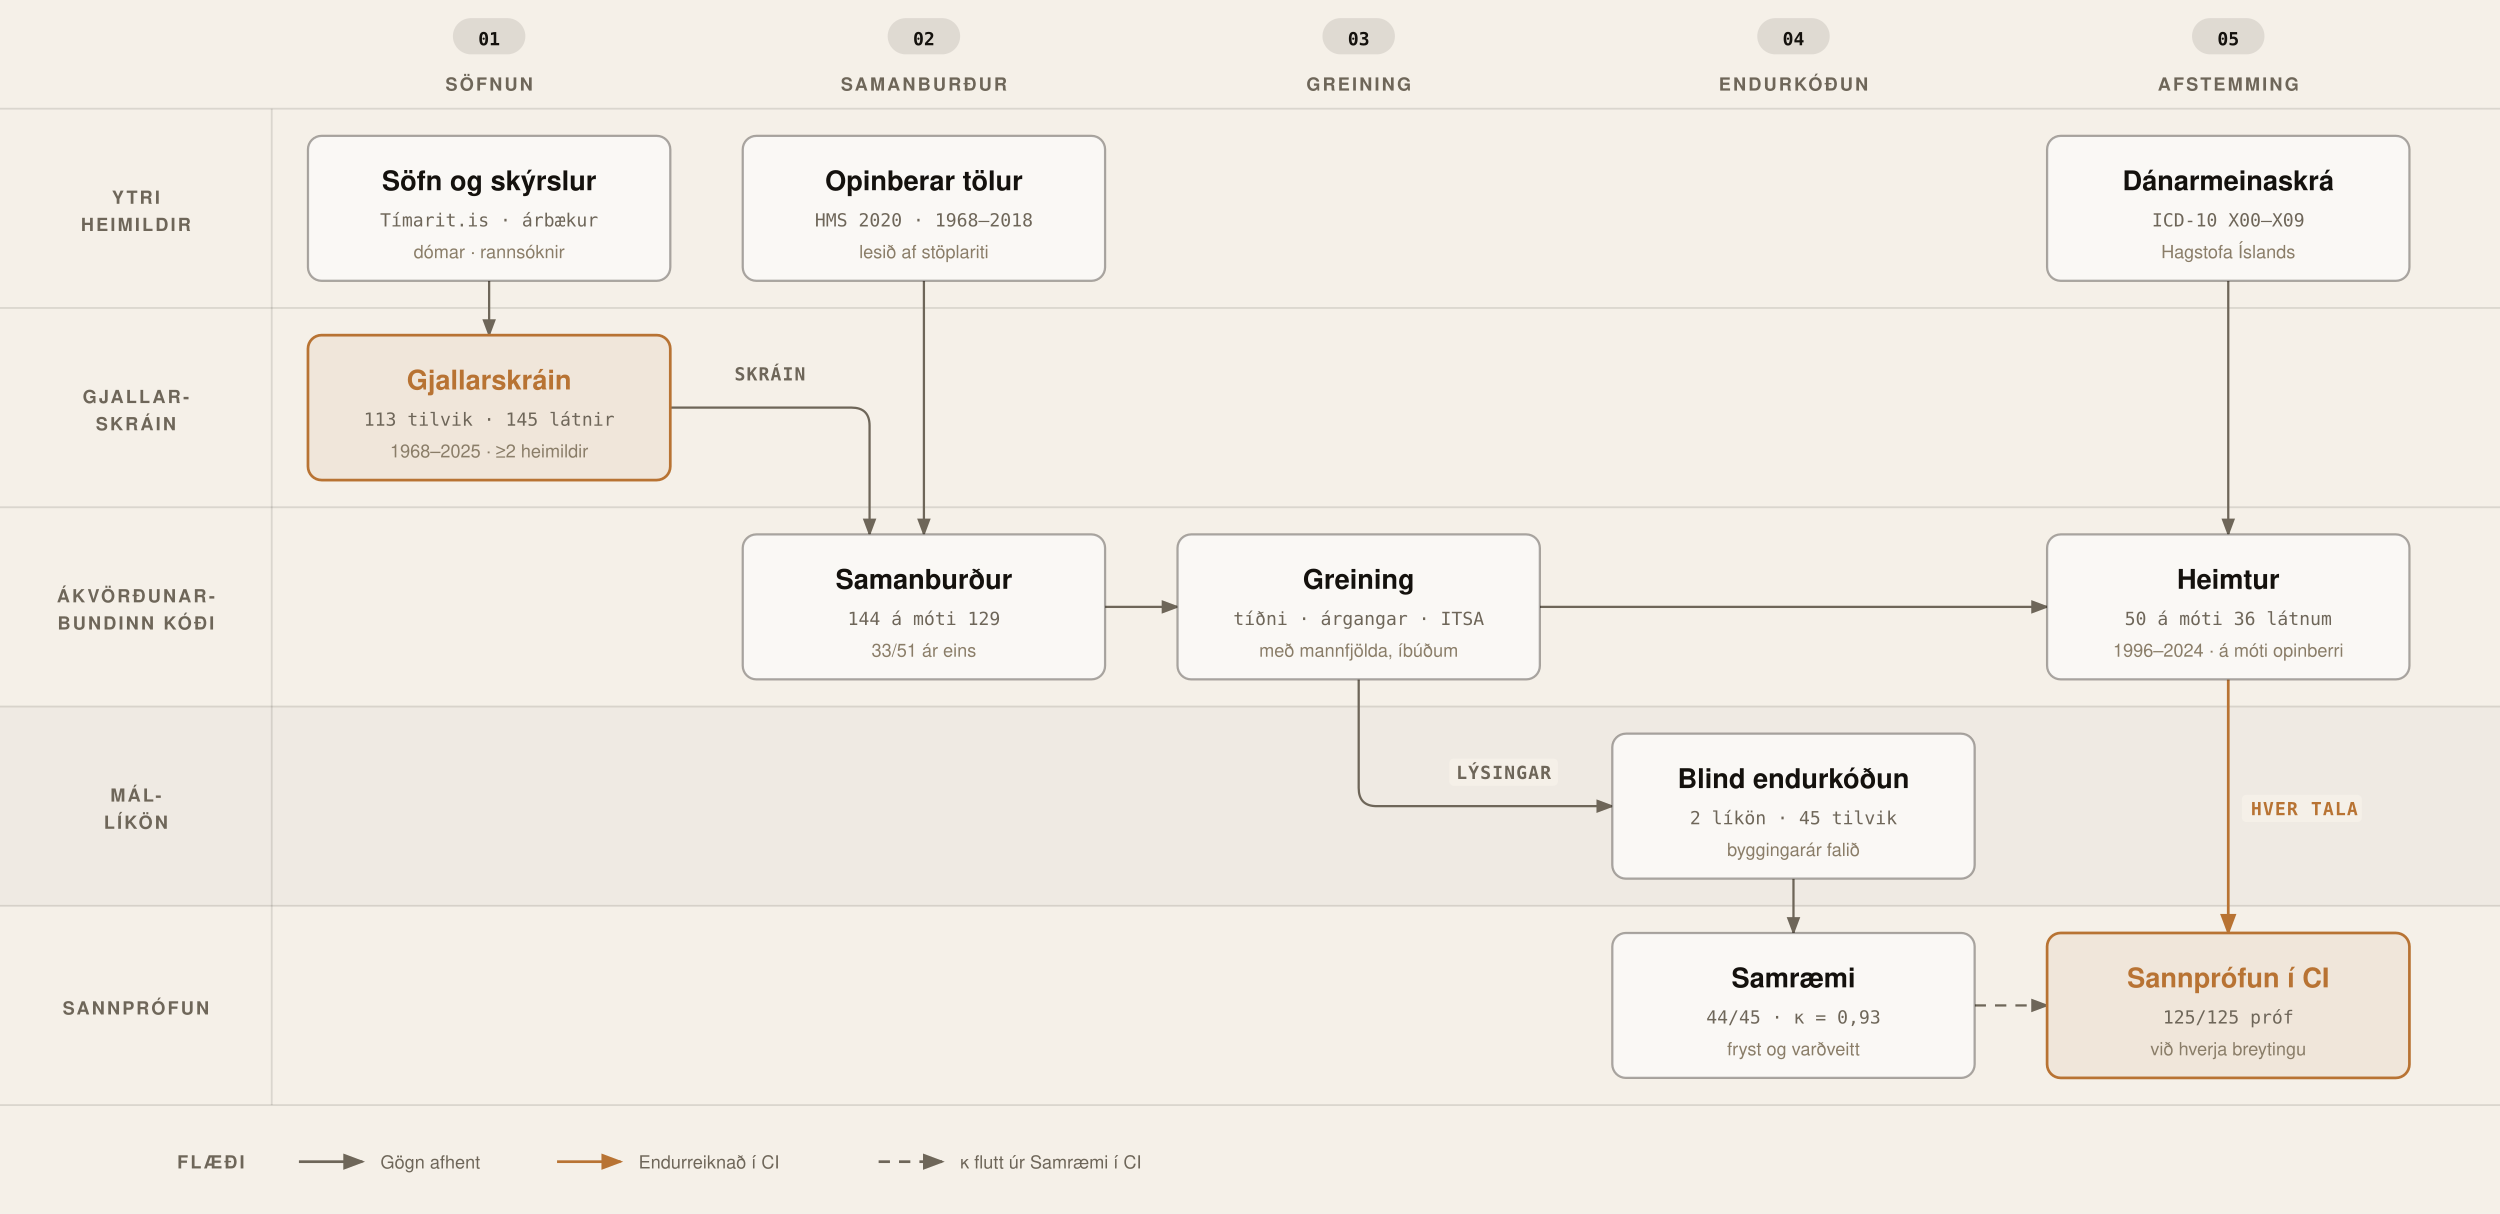
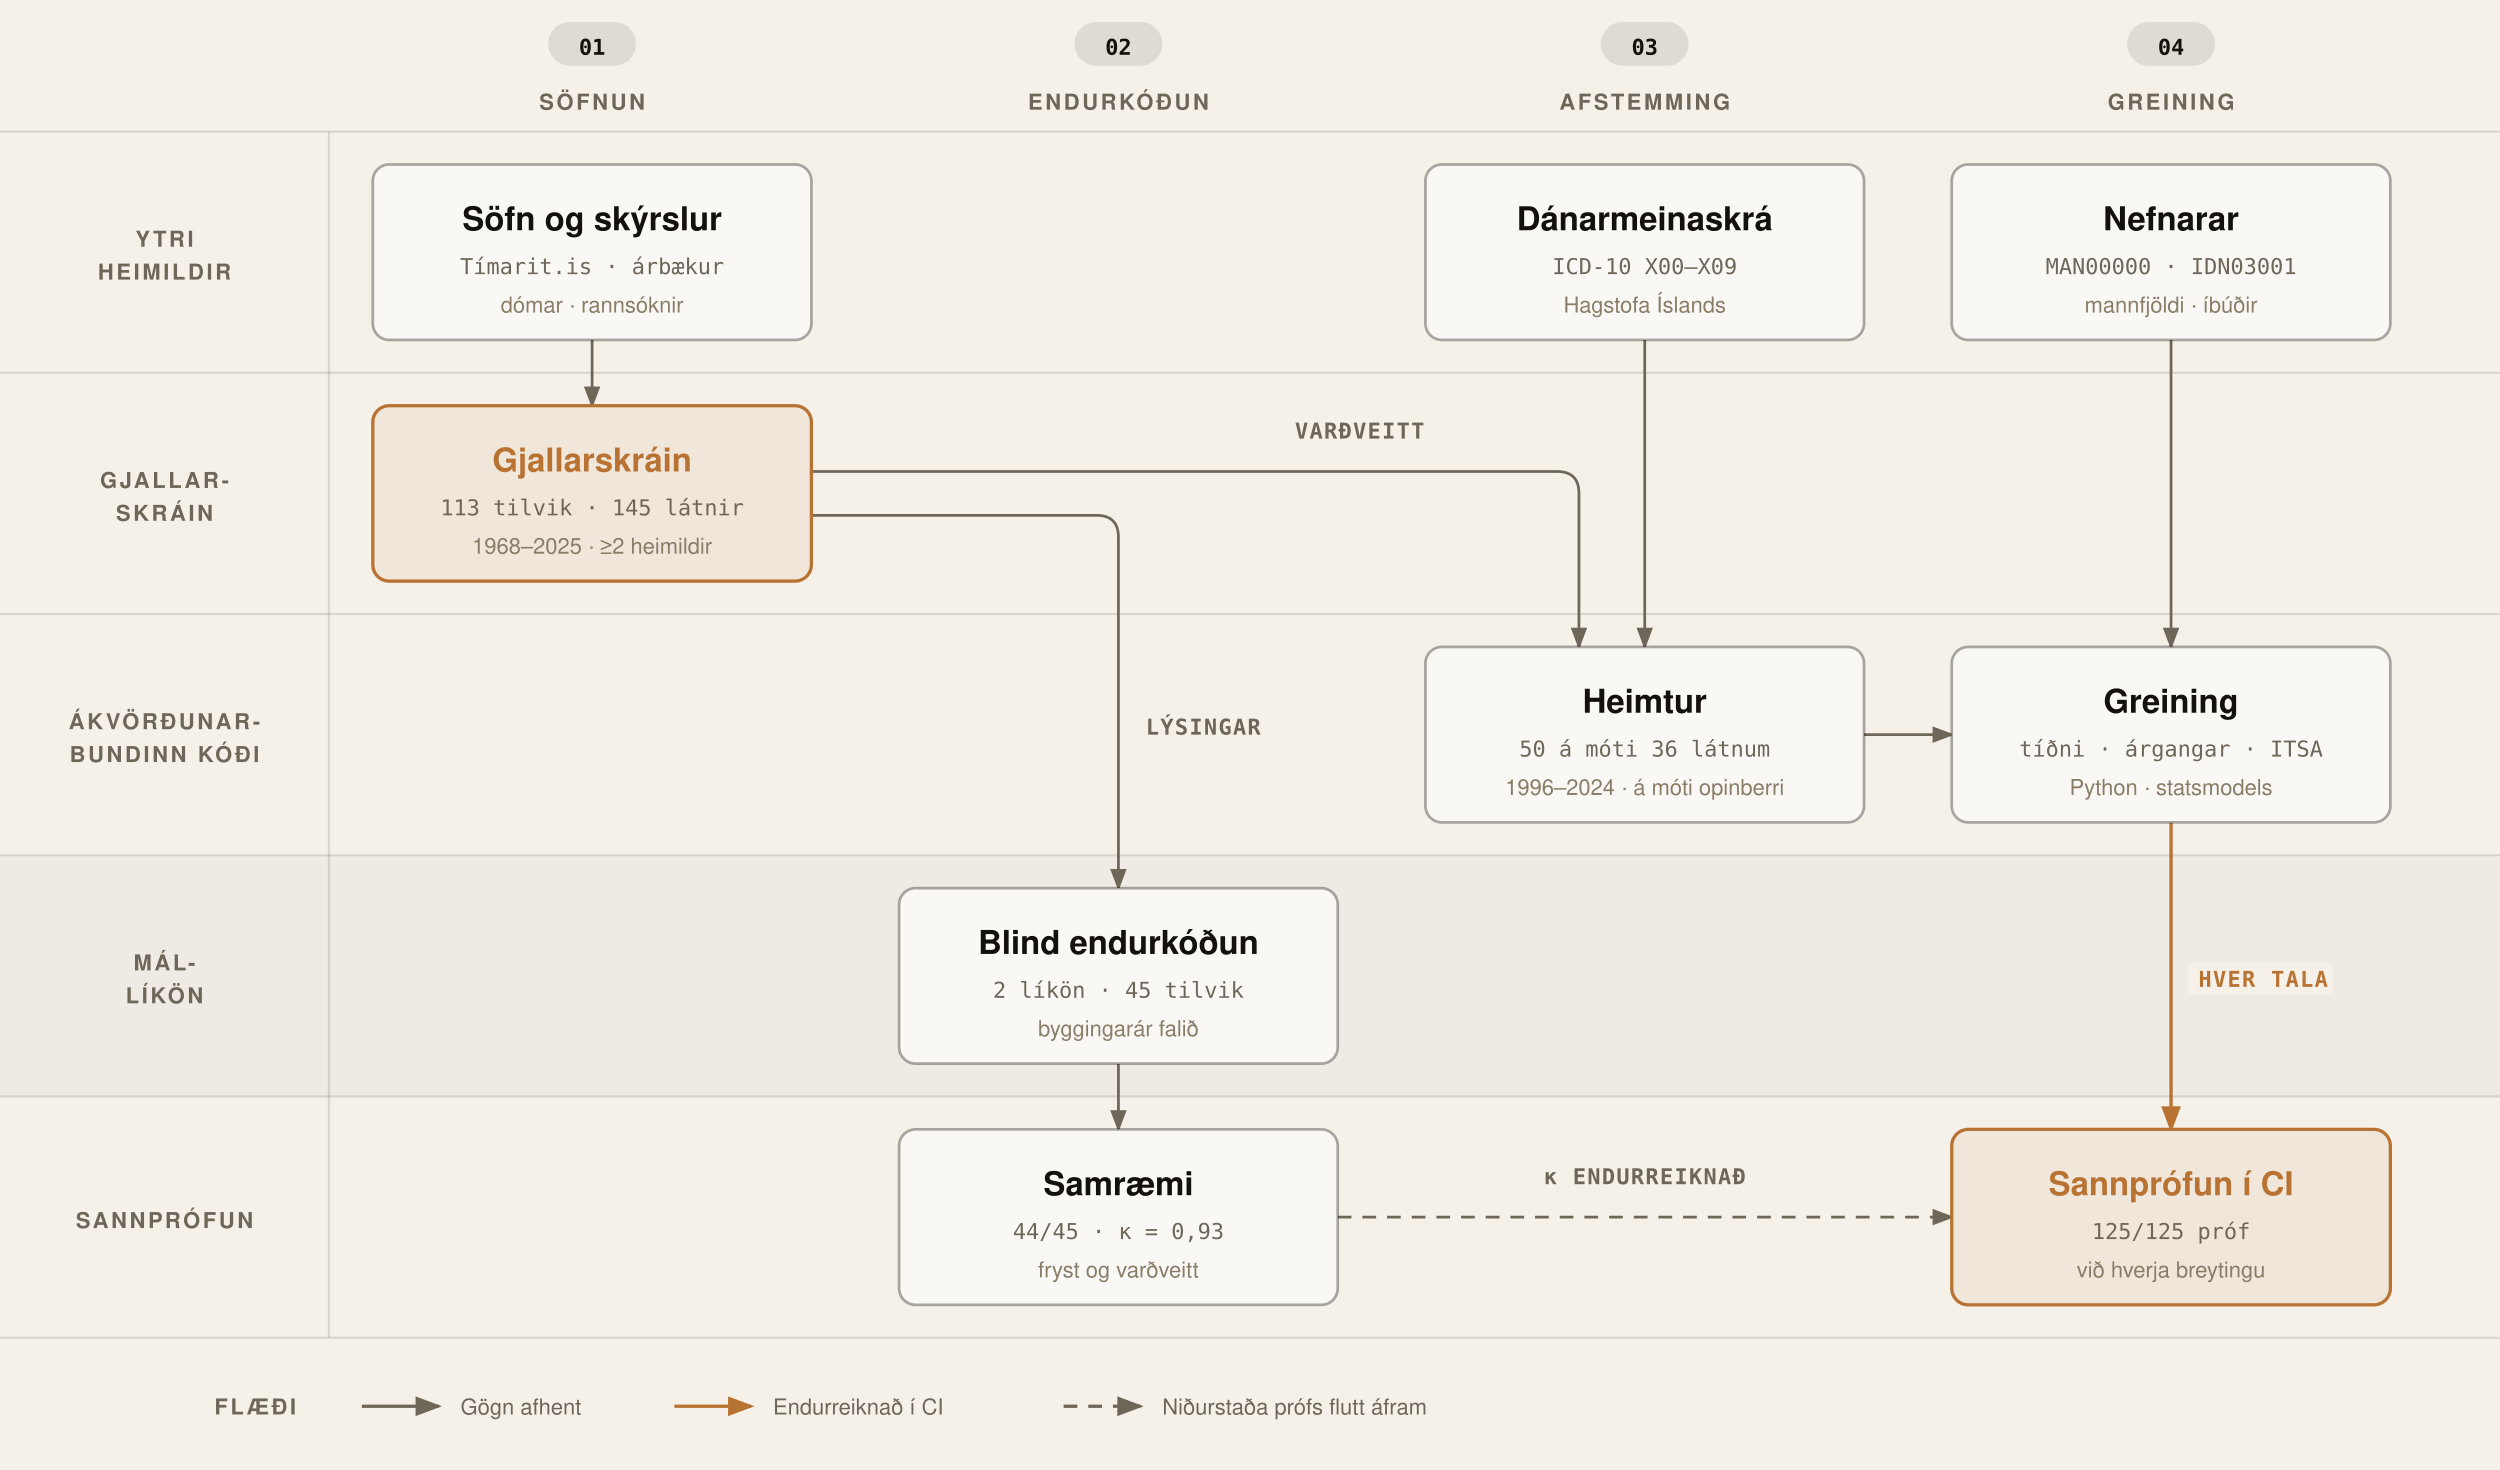
- <svg xmlns="http://www.w3.org/2000/svg" viewBox="0 0 1104 536" width="1104" height="536" role="img" aria-labelledby="gjoll-pipeline-is-title gjoll-pipeline-is-desc">
+ <svg xmlns="http://www.w3.org/2000/svg" viewBox="0 0 912 536" width="912" height="536" role="img" aria-labelledby="gjoll-pipeline-is-title gjoll-pipeline-is-desc">
  <defs>
    <marker id="gjoll-pipeline-is-arr-muted" markerWidth="8" markerHeight="6" refX="7" refY="3" orient="auto">
      <polygon points="0 0, 8 3, 0 6" fill="#6E6659" />
    </marker>
    <marker id="gjoll-pipeline-is-arr-accent" markerWidth="8" markerHeight="6" refX="7" refY="3" orient="auto">
      <polygon points="0 0, 8 3, 0 6" fill="#B87333" />
    </marker>
  </defs>
-   <rect width="1104" height="536" fill="#F5F0E8" />
-   <rect x="0" y="312" width="1104" height="88" fill="#14110D" opacity="0.025" />
-   <line x1="0" y1="48" x2="1104" y2="48" stroke="#14110D" stroke-opacity="0.12" stroke-width="0.8" />
-   <line x1="0" y1="136" x2="1104" y2="136" stroke="#14110D" stroke-opacity="0.12" stroke-width="0.8" />
-   <line x1="0" y1="224" x2="1104" y2="224" stroke="#14110D" stroke-opacity="0.12" stroke-width="0.8" />
-   <line x1="0" y1="312" x2="1104" y2="312" stroke="#14110D" stroke-opacity="0.12" stroke-width="0.8" />
-   <line x1="0" y1="400" x2="1104" y2="400" stroke="#14110D" stroke-opacity="0.12" stroke-width="0.8" />
-   <line x1="0" y1="488" x2="1104" y2="488" stroke="#14110D" stroke-opacity="0.12" stroke-width="0.8" />
+   <rect width="912" height="536" fill="#F5F0E8" />
+   <rect x="0" y="312" width="912" height="88" fill="#14110D" opacity="0.025" />
+   <line x1="0" y1="48" x2="912" y2="48" stroke="#14110D" stroke-opacity="0.12" stroke-width="0.8" />
+   <line x1="0" y1="136" x2="912" y2="136" stroke="#14110D" stroke-opacity="0.12" stroke-width="0.8" />
+   <line x1="0" y1="224" x2="912" y2="224" stroke="#14110D" stroke-opacity="0.12" stroke-width="0.8" />
+   <line x1="0" y1="312" x2="912" y2="312" stroke="#14110D" stroke-opacity="0.12" stroke-width="0.8" />
+   <line x1="0" y1="400" x2="912" y2="400" stroke="#14110D" stroke-opacity="0.12" stroke-width="0.8" />
+   <line x1="0" y1="488" x2="912" y2="488" stroke="#14110D" stroke-opacity="0.12" stroke-width="0.8" />
  <line x1="120" y1="48" x2="120" y2="488" stroke="#14110D" stroke-opacity="0.12" stroke-width="0.8" />
  <rect x="200" y="8" width="32" height="16" rx="8" fill="#14110D" opacity="0.10" />
  <text x="216" y="20" font-family="'SF Mono', SFMono-Regular, ui-monospace, Menlo, monospace" font-size="8" font-weight="700" fill="#14110D" text-anchor="middle">01</text>
  <text x="216" y="40" font-family="Archivo, 'Helvetica Neue', Helvetica, Arial, sans-serif" font-size="8" font-weight="600" fill="#6E6659" text-anchor="middle" letter-spacing="0.12em">SÖFNUN</text>
  <rect x="392" y="8" width="32" height="16" rx="8" fill="#14110D" opacity="0.10" />
  <text x="408" y="20" font-family="'SF Mono', SFMono-Regular, ui-monospace, Menlo, monospace" font-size="8" font-weight="700" fill="#14110D" text-anchor="middle">02</text>
-   <text x="408" y="40" font-family="Archivo, 'Helvetica Neue', Helvetica, Arial, sans-serif" font-size="8" font-weight="600" fill="#6E6659" text-anchor="middle" letter-spacing="0.12em">SAMANBURÐUR</text>
+   <text x="408" y="40" font-family="Archivo, 'Helvetica Neue', Helvetica, Arial, sans-serif" font-size="8" font-weight="600" fill="#6E6659" text-anchor="middle" letter-spacing="0.12em">ENDURKÓÐUN</text>
  <rect x="584" y="8" width="32" height="16" rx="8" fill="#14110D" opacity="0.10" />
  <text x="600" y="20" font-family="'SF Mono', SFMono-Regular, ui-monospace, Menlo, monospace" font-size="8" font-weight="700" fill="#14110D" text-anchor="middle">03</text>
-   <text x="600" y="40" font-family="Archivo, 'Helvetica Neue', Helvetica, Arial, sans-serif" font-size="8" font-weight="600" fill="#6E6659" text-anchor="middle" letter-spacing="0.12em">GREINING</text>
+   <text x="600" y="40" font-family="Archivo, 'Helvetica Neue', Helvetica, Arial, sans-serif" font-size="8" font-weight="600" fill="#6E6659" text-anchor="middle" letter-spacing="0.12em">AFSTEMMING</text>
  <rect x="776" y="8" width="32" height="16" rx="8" fill="#14110D" opacity="0.10" />
  <text x="792" y="20" font-family="'SF Mono', SFMono-Regular, ui-monospace, Menlo, monospace" font-size="8" font-weight="700" fill="#14110D" text-anchor="middle">04</text>
-   <text x="792" y="40" font-family="Archivo, 'Helvetica Neue', Helvetica, Arial, sans-serif" font-size="8" font-weight="600" fill="#6E6659" text-anchor="middle" letter-spacing="0.12em">ENDURKÓÐUN</text>
-   <rect x="968" y="8" width="32" height="16" rx="8" fill="#14110D" opacity="0.10" />
-   <text x="984" y="20" font-family="'SF Mono', SFMono-Regular, ui-monospace, Menlo, monospace" font-size="8" font-weight="700" fill="#14110D" text-anchor="middle">05</text>
-   <text x="984" y="40" font-family="Archivo, 'Helvetica Neue', Helvetica, Arial, sans-serif" font-size="8" font-weight="600" fill="#6E6659" text-anchor="middle" letter-spacing="0.12em">AFSTEMMING</text>
+   <text x="792" y="40" font-family="Archivo, 'Helvetica Neue', Helvetica, Arial, sans-serif" font-size="8" font-weight="600" fill="#6E6659" text-anchor="middle" letter-spacing="0.12em">GREINING</text>
  <text x="60" y="90" font-family="Archivo, 'Helvetica Neue', Helvetica, Arial, sans-serif" font-size="8" font-weight="600" fill="#6E6659" text-anchor="middle" letter-spacing="0.12em">YTRI</text>
  <text x="60" y="102" font-family="Archivo, 'Helvetica Neue', Helvetica, Arial, sans-serif" font-size="8" font-weight="600" fill="#6E6659" text-anchor="middle" letter-spacing="0.12em">HEIMILDIR</text>
  <text x="60" y="178" font-family="Archivo, 'Helvetica Neue', Helvetica, Arial, sans-serif" font-size="8" font-weight="600" fill="#6E6659" text-anchor="middle" letter-spacing="0.12em">GJALLAR-</text>
  <text x="60" y="190" font-family="Archivo, 'Helvetica Neue', Helvetica, Arial, sans-serif" font-size="8" font-weight="600" fill="#6E6659" text-anchor="middle" letter-spacing="0.12em">SKRÁIN</text>
  <text x="60" y="266" font-family="Archivo, 'Helvetica Neue', Helvetica, Arial, sans-serif" font-size="8" font-weight="600" fill="#6E6659" text-anchor="middle" letter-spacing="0.12em">ÁKVÖRÐUNAR-</text>
  <text x="60" y="278" font-family="Archivo, 'Helvetica Neue', Helvetica, Arial, sans-serif" font-size="8" font-weight="600" fill="#6E6659" text-anchor="middle" letter-spacing="0.12em">BUNDINN KÓÐI</text>
  <text x="60" y="354" font-family="Archivo, 'Helvetica Neue', Helvetica, Arial, sans-serif" font-size="8" font-weight="600" fill="#6E6659" text-anchor="middle" letter-spacing="0.12em">MÁL-</text>
  <text x="60" y="366" font-family="Archivo, 'Helvetica Neue', Helvetica, Arial, sans-serif" font-size="8" font-weight="600" fill="#6E6659" text-anchor="middle" letter-spacing="0.12em">LÍKÖN</text>
  <text x="60" y="448" font-family="Archivo, 'Helvetica Neue', Helvetica, Arial, sans-serif" font-size="8" font-weight="600" fill="#6E6659" text-anchor="middle" letter-spacing="0.12em">SANNPRÓFUN</text>
  <path d="M216,124 L216,148" fill="none" stroke="#6E6659" stroke-width="1" marker-end="url(#gjoll-pipeline-is-arr-muted)" />
-   <path d="M408,124 L408,236" fill="none" stroke="#6E6659" stroke-width="1" marker-end="url(#gjoll-pipeline-is-arr-muted)" />
-   <path d="M296,180 L376,180 Q384,180 384,188 L384,236" fill="none" stroke="#6E6659" stroke-width="1" marker-end="url(#gjoll-pipeline-is-arr-muted)" />
-   <rect x="321.0" y="159" width="38" height="12" rx="2" fill="#F5F0E8" />
-   <text x="340" y="168" font-family="'SF Mono', SFMono-Regular, ui-monospace, Menlo, monospace" font-size="8" font-weight="600" fill="#6E6659" text-anchor="middle" letter-spacing="0.06em">SKRÁIN</text>
-   <path d="M488,268 L520,268" fill="none" stroke="#6E6659" stroke-width="1" marker-end="url(#gjoll-pipeline-is-arr-muted)" />
-   <path d="M600,300 L600,348 Q600,356 608,356 L712,356" fill="none" stroke="#6E6659" stroke-width="1" marker-end="url(#gjoll-pipeline-is-arr-muted)" />
-   <rect x="640.0" y="335" width="48" height="12" rx="2" fill="#F5F0E8" />
-   <text x="664" y="344" font-family="'SF Mono', SFMono-Regular, ui-monospace, Menlo, monospace" font-size="8" font-weight="600" fill="#6E6659" text-anchor="middle" letter-spacing="0.06em">LÝSINGAR</text>
-   <path d="M680,268 L904,268" fill="none" stroke="#6E6659" stroke-width="1" marker-end="url(#gjoll-pipeline-is-arr-muted)" />
-   <path d="M984,124 L984,236" fill="none" stroke="#6E6659" stroke-width="1" marker-end="url(#gjoll-pipeline-is-arr-muted)" />
-   <path d="M792,388 L792,412" fill="none" stroke="#6E6659" stroke-width="1" marker-end="url(#gjoll-pipeline-is-arr-muted)" />
-   <path d="M984,300 L984,412" fill="none" stroke="#B87333" stroke-width="1.2" marker-end="url(#gjoll-pipeline-is-arr-accent)" />
-   <rect x="990" y="351" width="53" height="12" rx="2" fill="#F5F0E8" />
-   <text x="994" y="360" font-family="'SF Mono', SFMono-Regular, ui-monospace, Menlo, monospace" font-size="8" font-weight="600" fill="#B87333" text-anchor="start" letter-spacing="0.06em">HVER TALA</text>
-   <path d="M872,444 L904,444" fill="none" stroke="#6E6659" stroke-width="1" stroke-dasharray="5,4" marker-end="url(#gjoll-pipeline-is-arr-muted)" />
+   <path d="M296,188 L400,188 Q408,188 408,196 L408,324" fill="none" stroke="#6E6659" stroke-width="1" marker-end="url(#gjoll-pipeline-is-arr-muted)" />
+   <rect x="414" y="259" width="48" height="12" rx="2" fill="#F5F0E8" />
+   <text x="418" y="268" font-family="'SF Mono', SFMono-Regular, ui-monospace, Menlo, monospace" font-size="8" font-weight="600" fill="#6E6659" text-anchor="start" letter-spacing="0.06em">LÝSINGAR</text>
+   <path d="M296,172 L568,172 Q576,172 576,180 L576,236" fill="none" stroke="#6E6659" stroke-width="1" marker-end="url(#gjoll-pipeline-is-arr-muted)" />
+   <rect x="469.5" y="151" width="53" height="12" rx="2" fill="#F5F0E8" />
+   <text x="496" y="160" font-family="'SF Mono', SFMono-Regular, ui-monospace, Menlo, monospace" font-size="8" font-weight="600" fill="#6E6659" text-anchor="middle" letter-spacing="0.06em">VARÐVEITT</text>
+   <path d="M600,124 L600,236" fill="none" stroke="#6E6659" stroke-width="1" marker-end="url(#gjoll-pipeline-is-arr-muted)" />
+   <path d="M680,268 L712,268" fill="none" stroke="#6E6659" stroke-width="1" marker-end="url(#gjoll-pipeline-is-arr-muted)" />
+   <path d="M792,124 L792,236" fill="none" stroke="#6E6659" stroke-width="1" marker-end="url(#gjoll-pipeline-is-arr-muted)" />
+   <path d="M408,388 L408,412" fill="none" stroke="#6E6659" stroke-width="1" marker-end="url(#gjoll-pipeline-is-arr-muted)" />
+   <path d="M792,300 L792,412" fill="none" stroke="#B87333" stroke-width="1.2" marker-end="url(#gjoll-pipeline-is-arr-accent)" />
+   <rect x="798" y="351" width="53" height="12" rx="2" fill="#F5F0E8" />
+   <text x="802" y="360" font-family="'SF Mono', SFMono-Regular, ui-monospace, Menlo, monospace" font-size="8" font-weight="600" fill="#B87333" text-anchor="start" letter-spacing="0.06em">HVER TALA</text>
+   <path d="M488,444 L712,444" fill="none" stroke="#6E6659" stroke-width="1" stroke-dasharray="5,4" marker-end="url(#gjoll-pipeline-is-arr-muted)" />
+   <rect x="561.0" y="423" width="78" height="12" rx="2" fill="#F5F0E8" />
+   <text x="600" y="432" font-family="'SF Mono', SFMono-Regular, ui-monospace, Menlo, monospace" font-size="8" font-weight="600" fill="#6E6659" text-anchor="middle" letter-spacing="0.06em">κ ENDURREIKNAÐ</text>
  <rect x="136" y="60" width="160" height="64" rx="6" fill="#F5F0E8" />
  <rect x="136" y="60" width="160" height="64" rx="6" fill="#FFFFFF" fill-opacity="0.55" stroke="#14110D" stroke-opacity="0.35" stroke-width="1" />
  <text x="216" y="84" font-family="Archivo, 'Helvetica Neue', Helvetica, Arial, sans-serif" font-size="12" font-weight="600" fill="#14110D" text-anchor="middle">Söfn og skýrslur</text>
  <text x="216" y="100" font-family="'SF Mono', SFMono-Regular, ui-monospace, Menlo, monospace" font-size="8" font-weight="400" fill="#6E6659" text-anchor="middle">Tímarit.is · árbækur</text>
  <text x="216" y="114" font-family="Archivo, 'Helvetica Neue', Helvetica, Arial, sans-serif" font-size="8" font-weight="400" fill="#8A7D68" text-anchor="middle">dómar · rannsóknir</text>
  <rect x="136" y="148" width="160" height="64" rx="6" fill="#F5F0E8" />
  <rect x="136" y="148" width="160" height="64" rx="6" fill="#B87333" fill-opacity="0.08" stroke="#B87333" stroke-width="1.2" />
  <text x="216" y="172" font-family="Archivo, 'Helvetica Neue', Helvetica, Arial, sans-serif" font-size="12" font-weight="600" fill="#B87333" text-anchor="middle">Gjallarskráin</text>
  <text x="216" y="188" font-family="'SF Mono', SFMono-Regular, ui-monospace, Menlo, monospace" font-size="8" font-weight="400" fill="#6E6659" text-anchor="middle">113 tilvik · 145 látnir</text>
  <text x="216" y="202" font-family="Archivo, 'Helvetica Neue', Helvetica, Arial, sans-serif" font-size="8" font-weight="400" fill="#8A7D68" text-anchor="middle">1968–2025 · ≥2 heimildir</text>
-   <rect x="328" y="60" width="160" height="64" rx="6" fill="#F5F0E8" />
-   <rect x="328" y="60" width="160" height="64" rx="6" fill="#FFFFFF" fill-opacity="0.55" stroke="#14110D" stroke-opacity="0.35" stroke-width="1" />
-   <text x="408" y="84" font-family="Archivo, 'Helvetica Neue', Helvetica, Arial, sans-serif" font-size="12" font-weight="600" fill="#14110D" text-anchor="middle">Opinberar tölur</text>
-   <text x="408" y="100" font-family="'SF Mono', SFMono-Regular, ui-monospace, Menlo, monospace" font-size="8" font-weight="400" fill="#6E6659" text-anchor="middle">HMS 2020 · 1968–2018</text>
-   <text x="408" y="114" font-family="Archivo, 'Helvetica Neue', Helvetica, Arial, sans-serif" font-size="8" font-weight="400" fill="#8A7D68" text-anchor="middle">lesið af stöplariti</text>
-   <rect x="328" y="236" width="160" height="64" rx="6" fill="#F5F0E8" />
-   <rect x="328" y="236" width="160" height="64" rx="6" fill="#FFFFFF" fill-opacity="0.55" stroke="#14110D" stroke-opacity="0.35" stroke-width="1" />
-   <text x="408" y="260" font-family="Archivo, 'Helvetica Neue', Helvetica, Arial, sans-serif" font-size="12" font-weight="600" fill="#14110D" text-anchor="middle">Samanburður</text>
-   <text x="408" y="276" font-family="'SF Mono', SFMono-Regular, ui-monospace, Menlo, monospace" font-size="8" font-weight="400" fill="#6E6659" text-anchor="middle">144 á móti 129</text>
-   <text x="408" y="290" font-family="Archivo, 'Helvetica Neue', Helvetica, Arial, sans-serif" font-size="8" font-weight="400" fill="#8A7D68" text-anchor="middle">33/51 ár eins</text>
+   <rect x="328" y="324" width="160" height="64" rx="6" fill="#F5F0E8" />
+   <rect x="328" y="324" width="160" height="64" rx="6" fill="#FFFFFF" fill-opacity="0.55" stroke="#14110D" stroke-opacity="0.35" stroke-width="1" />
+   <text x="408" y="348" font-family="Archivo, 'Helvetica Neue', Helvetica, Arial, sans-serif" font-size="12" font-weight="600" fill="#14110D" text-anchor="middle">Blind endurkóðun</text>
+   <text x="408" y="364" font-family="'SF Mono', SFMono-Regular, ui-monospace, Menlo, monospace" font-size="8" font-weight="400" fill="#6E6659" text-anchor="middle">2 líkön · 45 tilvik</text>
+   <text x="408" y="378" font-family="Archivo, 'Helvetica Neue', Helvetica, Arial, sans-serif" font-size="8" font-weight="400" fill="#8A7D68" text-anchor="middle">byggingarár falið</text>
+   <rect x="328" y="412" width="160" height="64" rx="6" fill="#F5F0E8" />
+   <rect x="328" y="412" width="160" height="64" rx="6" fill="#FFFFFF" fill-opacity="0.55" stroke="#14110D" stroke-opacity="0.35" stroke-width="1" />
+   <text x="408" y="436" font-family="Archivo, 'Helvetica Neue', Helvetica, Arial, sans-serif" font-size="12" font-weight="600" fill="#14110D" text-anchor="middle">Samræmi</text>
+   <text x="408" y="452" font-family="'SF Mono', SFMono-Regular, ui-monospace, Menlo, monospace" font-size="8" font-weight="400" fill="#6E6659" text-anchor="middle">44/45 · κ = 0,93</text>
+   <text x="408" y="466" font-family="Archivo, 'Helvetica Neue', Helvetica, Arial, sans-serif" font-size="8" font-weight="400" fill="#8A7D68" text-anchor="middle">fryst og varðveitt</text>
+   <rect x="520" y="60" width="160" height="64" rx="6" fill="#F5F0E8" />
+   <rect x="520" y="60" width="160" height="64" rx="6" fill="#FFFFFF" fill-opacity="0.55" stroke="#14110D" stroke-opacity="0.35" stroke-width="1" />
+   <text x="600" y="84" font-family="Archivo, 'Helvetica Neue', Helvetica, Arial, sans-serif" font-size="12" font-weight="600" fill="#14110D" text-anchor="middle">Dánarmeinaskrá</text>
+   <text x="600" y="100" font-family="'SF Mono', SFMono-Regular, ui-monospace, Menlo, monospace" font-size="8" font-weight="400" fill="#6E6659" text-anchor="middle">ICD-10 X00–X09</text>
+   <text x="600" y="114" font-family="Archivo, 'Helvetica Neue', Helvetica, Arial, sans-serif" font-size="8" font-weight="400" fill="#8A7D68" text-anchor="middle">Hagstofa Íslands</text>
  <rect x="520" y="236" width="160" height="64" rx="6" fill="#F5F0E8" />
  <rect x="520" y="236" width="160" height="64" rx="6" fill="#FFFFFF" fill-opacity="0.55" stroke="#14110D" stroke-opacity="0.35" stroke-width="1" />
-   <text x="600" y="260" font-family="Archivo, 'Helvetica Neue', Helvetica, Arial, sans-serif" font-size="12" font-weight="600" fill="#14110D" text-anchor="middle">Greining</text>
-   <text x="600" y="276" font-family="'SF Mono', SFMono-Regular, ui-monospace, Menlo, monospace" font-size="8" font-weight="400" fill="#6E6659" text-anchor="middle">tíðni · árgangar · ITSA</text>
-   <text x="600" y="290" font-family="Archivo, 'Helvetica Neue', Helvetica, Arial, sans-serif" font-size="8" font-weight="400" fill="#8A7D68" text-anchor="middle">með mannfjölda, íbúðum</text>
-   <rect x="712" y="324" width="160" height="64" rx="6" fill="#F5F0E8" />
-   <rect x="712" y="324" width="160" height="64" rx="6" fill="#FFFFFF" fill-opacity="0.55" stroke="#14110D" stroke-opacity="0.35" stroke-width="1" />
-   <text x="792" y="348" font-family="Archivo, 'Helvetica Neue', Helvetica, Arial, sans-serif" font-size="12" font-weight="600" fill="#14110D" text-anchor="middle">Blind endurkóðun</text>
-   <text x="792" y="364" font-family="'SF Mono', SFMono-Regular, ui-monospace, Menlo, monospace" font-size="8" font-weight="400" fill="#6E6659" text-anchor="middle">2 líkön · 45 tilvik</text>
-   <text x="792" y="378" font-family="Archivo, 'Helvetica Neue', Helvetica, Arial, sans-serif" font-size="8" font-weight="400" fill="#8A7D68" text-anchor="middle">byggingarár falið</text>
+   <text x="600" y="260" font-family="Archivo, 'Helvetica Neue', Helvetica, Arial, sans-serif" font-size="12" font-weight="600" fill="#14110D" text-anchor="middle">Heimtur</text>
+   <text x="600" y="276" font-family="'SF Mono', SFMono-Regular, ui-monospace, Menlo, monospace" font-size="8" font-weight="400" fill="#6E6659" text-anchor="middle">50 á móti 36 látnum</text>
+   <text x="600" y="290" font-family="Archivo, 'Helvetica Neue', Helvetica, Arial, sans-serif" font-size="8" font-weight="400" fill="#8A7D68" text-anchor="middle">1996–2024 · á móti opinberri</text>
+   <rect x="712" y="60" width="160" height="64" rx="6" fill="#F5F0E8" />
+   <rect x="712" y="60" width="160" height="64" rx="6" fill="#FFFFFF" fill-opacity="0.55" stroke="#14110D" stroke-opacity="0.35" stroke-width="1" />
+   <text x="792" y="84" font-family="Archivo, 'Helvetica Neue', Helvetica, Arial, sans-serif" font-size="12" font-weight="600" fill="#14110D" text-anchor="middle">Nefnarar</text>
+   <text x="792" y="100" font-family="'SF Mono', SFMono-Regular, ui-monospace, Menlo, monospace" font-size="8" font-weight="400" fill="#6E6659" text-anchor="middle">MAN00000 · IDN03001</text>
+   <text x="792" y="114" font-family="Archivo, 'Helvetica Neue', Helvetica, Arial, sans-serif" font-size="8" font-weight="400" fill="#8A7D68" text-anchor="middle">mannfjöldi · íbúðir</text>
+   <rect x="712" y="236" width="160" height="64" rx="6" fill="#F5F0E8" />
+   <rect x="712" y="236" width="160" height="64" rx="6" fill="#FFFFFF" fill-opacity="0.55" stroke="#14110D" stroke-opacity="0.35" stroke-width="1" />
+   <text x="792" y="260" font-family="Archivo, 'Helvetica Neue', Helvetica, Arial, sans-serif" font-size="12" font-weight="600" fill="#14110D" text-anchor="middle">Greining</text>
+   <text x="792" y="276" font-family="'SF Mono', SFMono-Regular, ui-monospace, Menlo, monospace" font-size="8" font-weight="400" fill="#6E6659" text-anchor="middle">tíðni · árgangar · ITSA</text>
+   <text x="792" y="290" font-family="Archivo, 'Helvetica Neue', Helvetica, Arial, sans-serif" font-size="8" font-weight="400" fill="#8A7D68" text-anchor="middle">Python · statsmodels</text>
  <rect x="712" y="412" width="160" height="64" rx="6" fill="#F5F0E8" />
-   <rect x="712" y="412" width="160" height="64" rx="6" fill="#FFFFFF" fill-opacity="0.55" stroke="#14110D" stroke-opacity="0.35" stroke-width="1" />
-   <text x="792" y="436" font-family="Archivo, 'Helvetica Neue', Helvetica, Arial, sans-serif" font-size="12" font-weight="600" fill="#14110D" text-anchor="middle">Samræmi</text>
-   <text x="792" y="452" font-family="'SF Mono', SFMono-Regular, ui-monospace, Menlo, monospace" font-size="8" font-weight="400" fill="#6E6659" text-anchor="middle">44/45 · κ = 0,93</text>
-   <text x="792" y="466" font-family="Archivo, 'Helvetica Neue', Helvetica, Arial, sans-serif" font-size="8" font-weight="400" fill="#8A7D68" text-anchor="middle">fryst og varðveitt</text>
-   <rect x="904" y="60" width="160" height="64" rx="6" fill="#F5F0E8" />
-   <rect x="904" y="60" width="160" height="64" rx="6" fill="#FFFFFF" fill-opacity="0.55" stroke="#14110D" stroke-opacity="0.35" stroke-width="1" />
-   <text x="984" y="84" font-family="Archivo, 'Helvetica Neue', Helvetica, Arial, sans-serif" font-size="12" font-weight="600" fill="#14110D" text-anchor="middle">Dánarmeinaskrá</text>
-   <text x="984" y="100" font-family="'SF Mono', SFMono-Regular, ui-monospace, Menlo, monospace" font-size="8" font-weight="400" fill="#6E6659" text-anchor="middle">ICD-10 X00–X09</text>
-   <text x="984" y="114" font-family="Archivo, 'Helvetica Neue', Helvetica, Arial, sans-serif" font-size="8" font-weight="400" fill="#8A7D68" text-anchor="middle">Hagstofa Íslands</text>
-   <rect x="904" y="236" width="160" height="64" rx="6" fill="#F5F0E8" />
-   <rect x="904" y="236" width="160" height="64" rx="6" fill="#FFFFFF" fill-opacity="0.55" stroke="#14110D" stroke-opacity="0.35" stroke-width="1" />
-   <text x="984" y="260" font-family="Archivo, 'Helvetica Neue', Helvetica, Arial, sans-serif" font-size="12" font-weight="600" fill="#14110D" text-anchor="middle">Heimtur</text>
-   <text x="984" y="276" font-family="'SF Mono', SFMono-Regular, ui-monospace, Menlo, monospace" font-size="8" font-weight="400" fill="#6E6659" text-anchor="middle">50 á móti 36 látnum</text>
-   <text x="984" y="290" font-family="Archivo, 'Helvetica Neue', Helvetica, Arial, sans-serif" font-size="8" font-weight="400" fill="#8A7D68" text-anchor="middle">1996–2024 · á móti opinberri</text>
-   <rect x="904" y="412" width="160" height="64" rx="6" fill="#F5F0E8" />
-   <rect x="904" y="412" width="160" height="64" rx="6" fill="#B87333" fill-opacity="0.08" stroke="#B87333" stroke-width="1.2" />
-   <text x="984" y="436" font-family="Archivo, 'Helvetica Neue', Helvetica, Arial, sans-serif" font-size="12" font-weight="600" fill="#B87333" text-anchor="middle">Sannprófun í CI</text>
-   <text x="984" y="452" font-family="'SF Mono', SFMono-Regular, ui-monospace, Menlo, monospace" font-size="8" font-weight="400" fill="#6E6659" text-anchor="middle">125/125 próf</text>
-   <text x="984" y="466" font-family="Archivo, 'Helvetica Neue', Helvetica, Arial, sans-serif" font-size="8" font-weight="400" fill="#8A7D68" text-anchor="middle">við hverja breytingu</text>
+   <rect x="712" y="412" width="160" height="64" rx="6" fill="#B87333" fill-opacity="0.08" stroke="#B87333" stroke-width="1.2" />
+   <text x="792" y="436" font-family="Archivo, 'Helvetica Neue', Helvetica, Arial, sans-serif" font-size="12" font-weight="600" fill="#B87333" text-anchor="middle">Sannprófun í CI</text>
+   <text x="792" y="452" font-family="'SF Mono', SFMono-Regular, ui-monospace, Menlo, monospace" font-size="8" font-weight="400" fill="#6E6659" text-anchor="middle">125/125 próf</text>
+   <text x="792" y="466" font-family="Archivo, 'Helvetica Neue', Helvetica, Arial, sans-serif" font-size="8" font-weight="400" fill="#8A7D68" text-anchor="middle">við hverja breytingu</text>
  <text x="108" y="516" font-family="Archivo, 'Helvetica Neue', Helvetica, Arial, sans-serif" font-size="8" font-weight="700" fill="#6E6659" text-anchor="end" letter-spacing="0.12em">FLÆÐI</text>
  <line x1="132" y1="513" x2="160" y2="513" stroke="#6E6659" stroke-width="1.2" marker-end="url(#gjoll-pipeline-is-arr-muted)" />
  <text x="168" y="516" font-family="Archivo, 'Helvetica Neue', Helvetica, Arial, sans-serif" font-size="8" font-weight="400" fill="#6E6659" text-anchor="start">Gögn afhent</text>
  <line x1="246" y1="513" x2="274" y2="513" stroke="#B87333" stroke-width="1.2" marker-end="url(#gjoll-pipeline-is-arr-accent)" />
  <text x="282" y="516" font-family="Archivo, 'Helvetica Neue', Helvetica, Arial, sans-serif" font-size="8" font-weight="400" fill="#6E6659" text-anchor="start">Endurreiknað í CI</text>
  <line x1="388" y1="513" x2="416" y2="513" stroke="#6E6659" stroke-width="1.2" stroke-dasharray="5,4" marker-end="url(#gjoll-pipeline-is-arr-muted)" />
-   <text x="424" y="516" font-family="Archivo, 'Helvetica Neue', Helvetica, Arial, sans-serif" font-size="8" font-weight="400" fill="#6E6659" text-anchor="start">κ flutt úr Samræmi í CI</text>
+   <text x="424" y="516" font-family="Archivo, 'Helvetica Neue', Helvetica, Arial, sans-serif" font-size="8" font-weight="400" fill="#6E6659" text-anchor="start">Niðurstaða prófs flutt áfram</text>
</svg>
